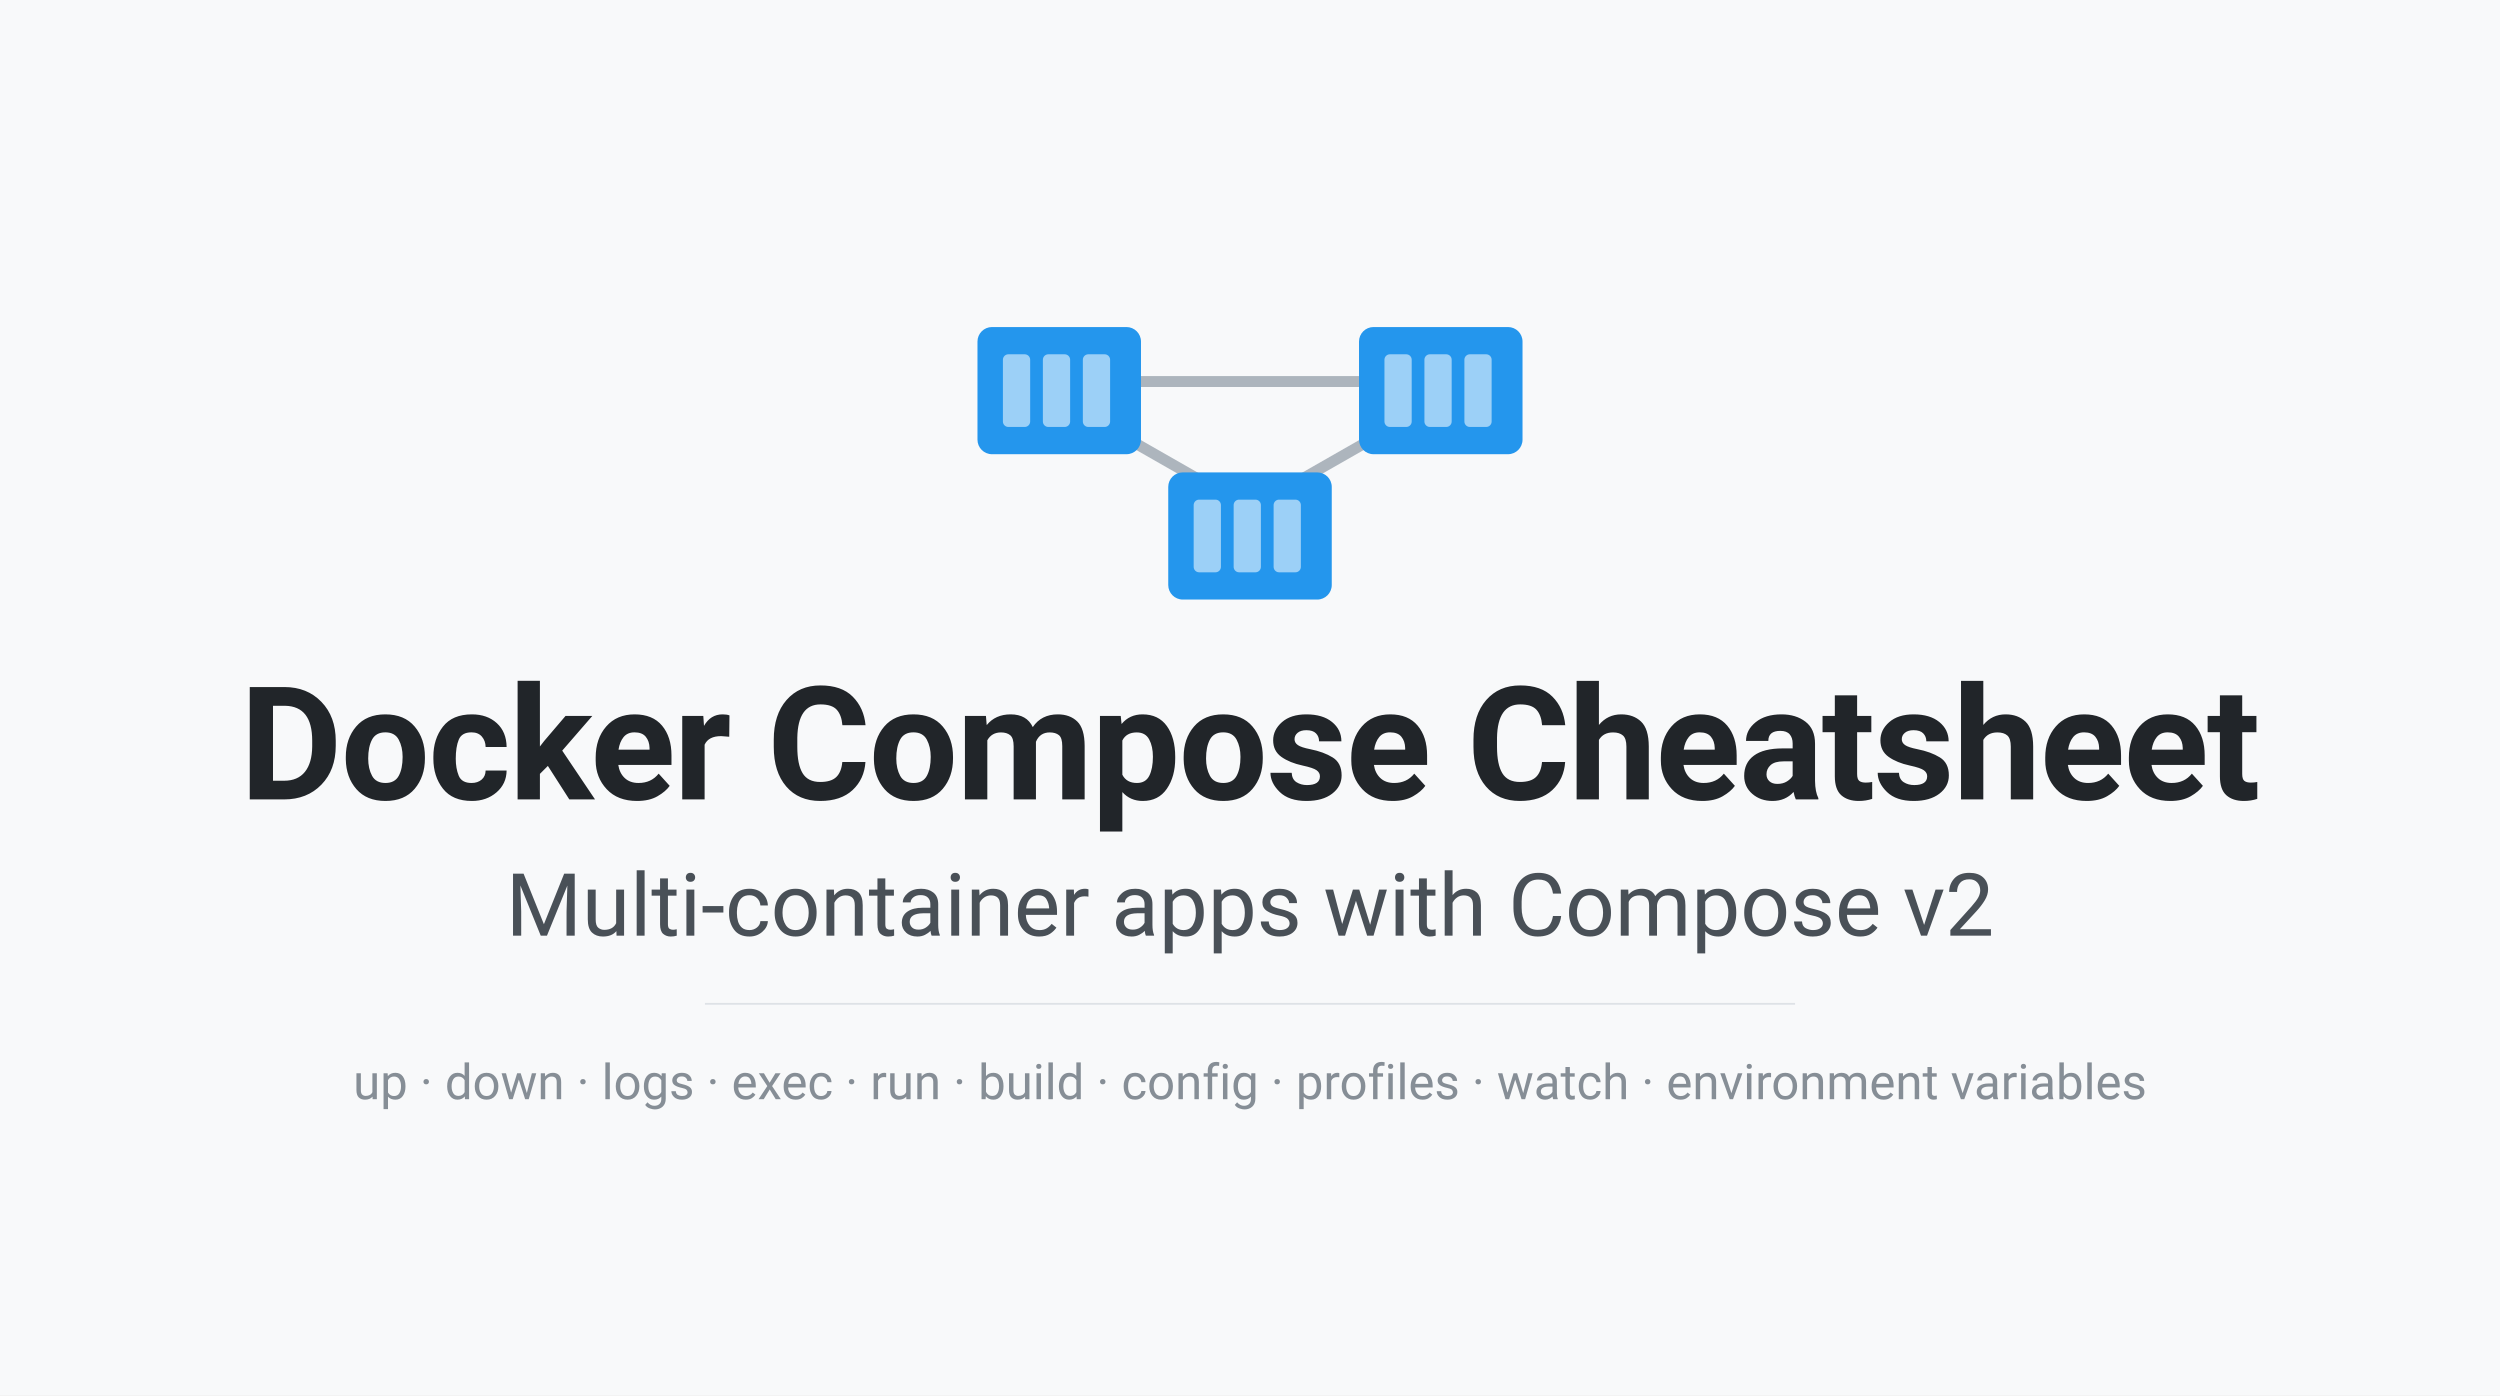
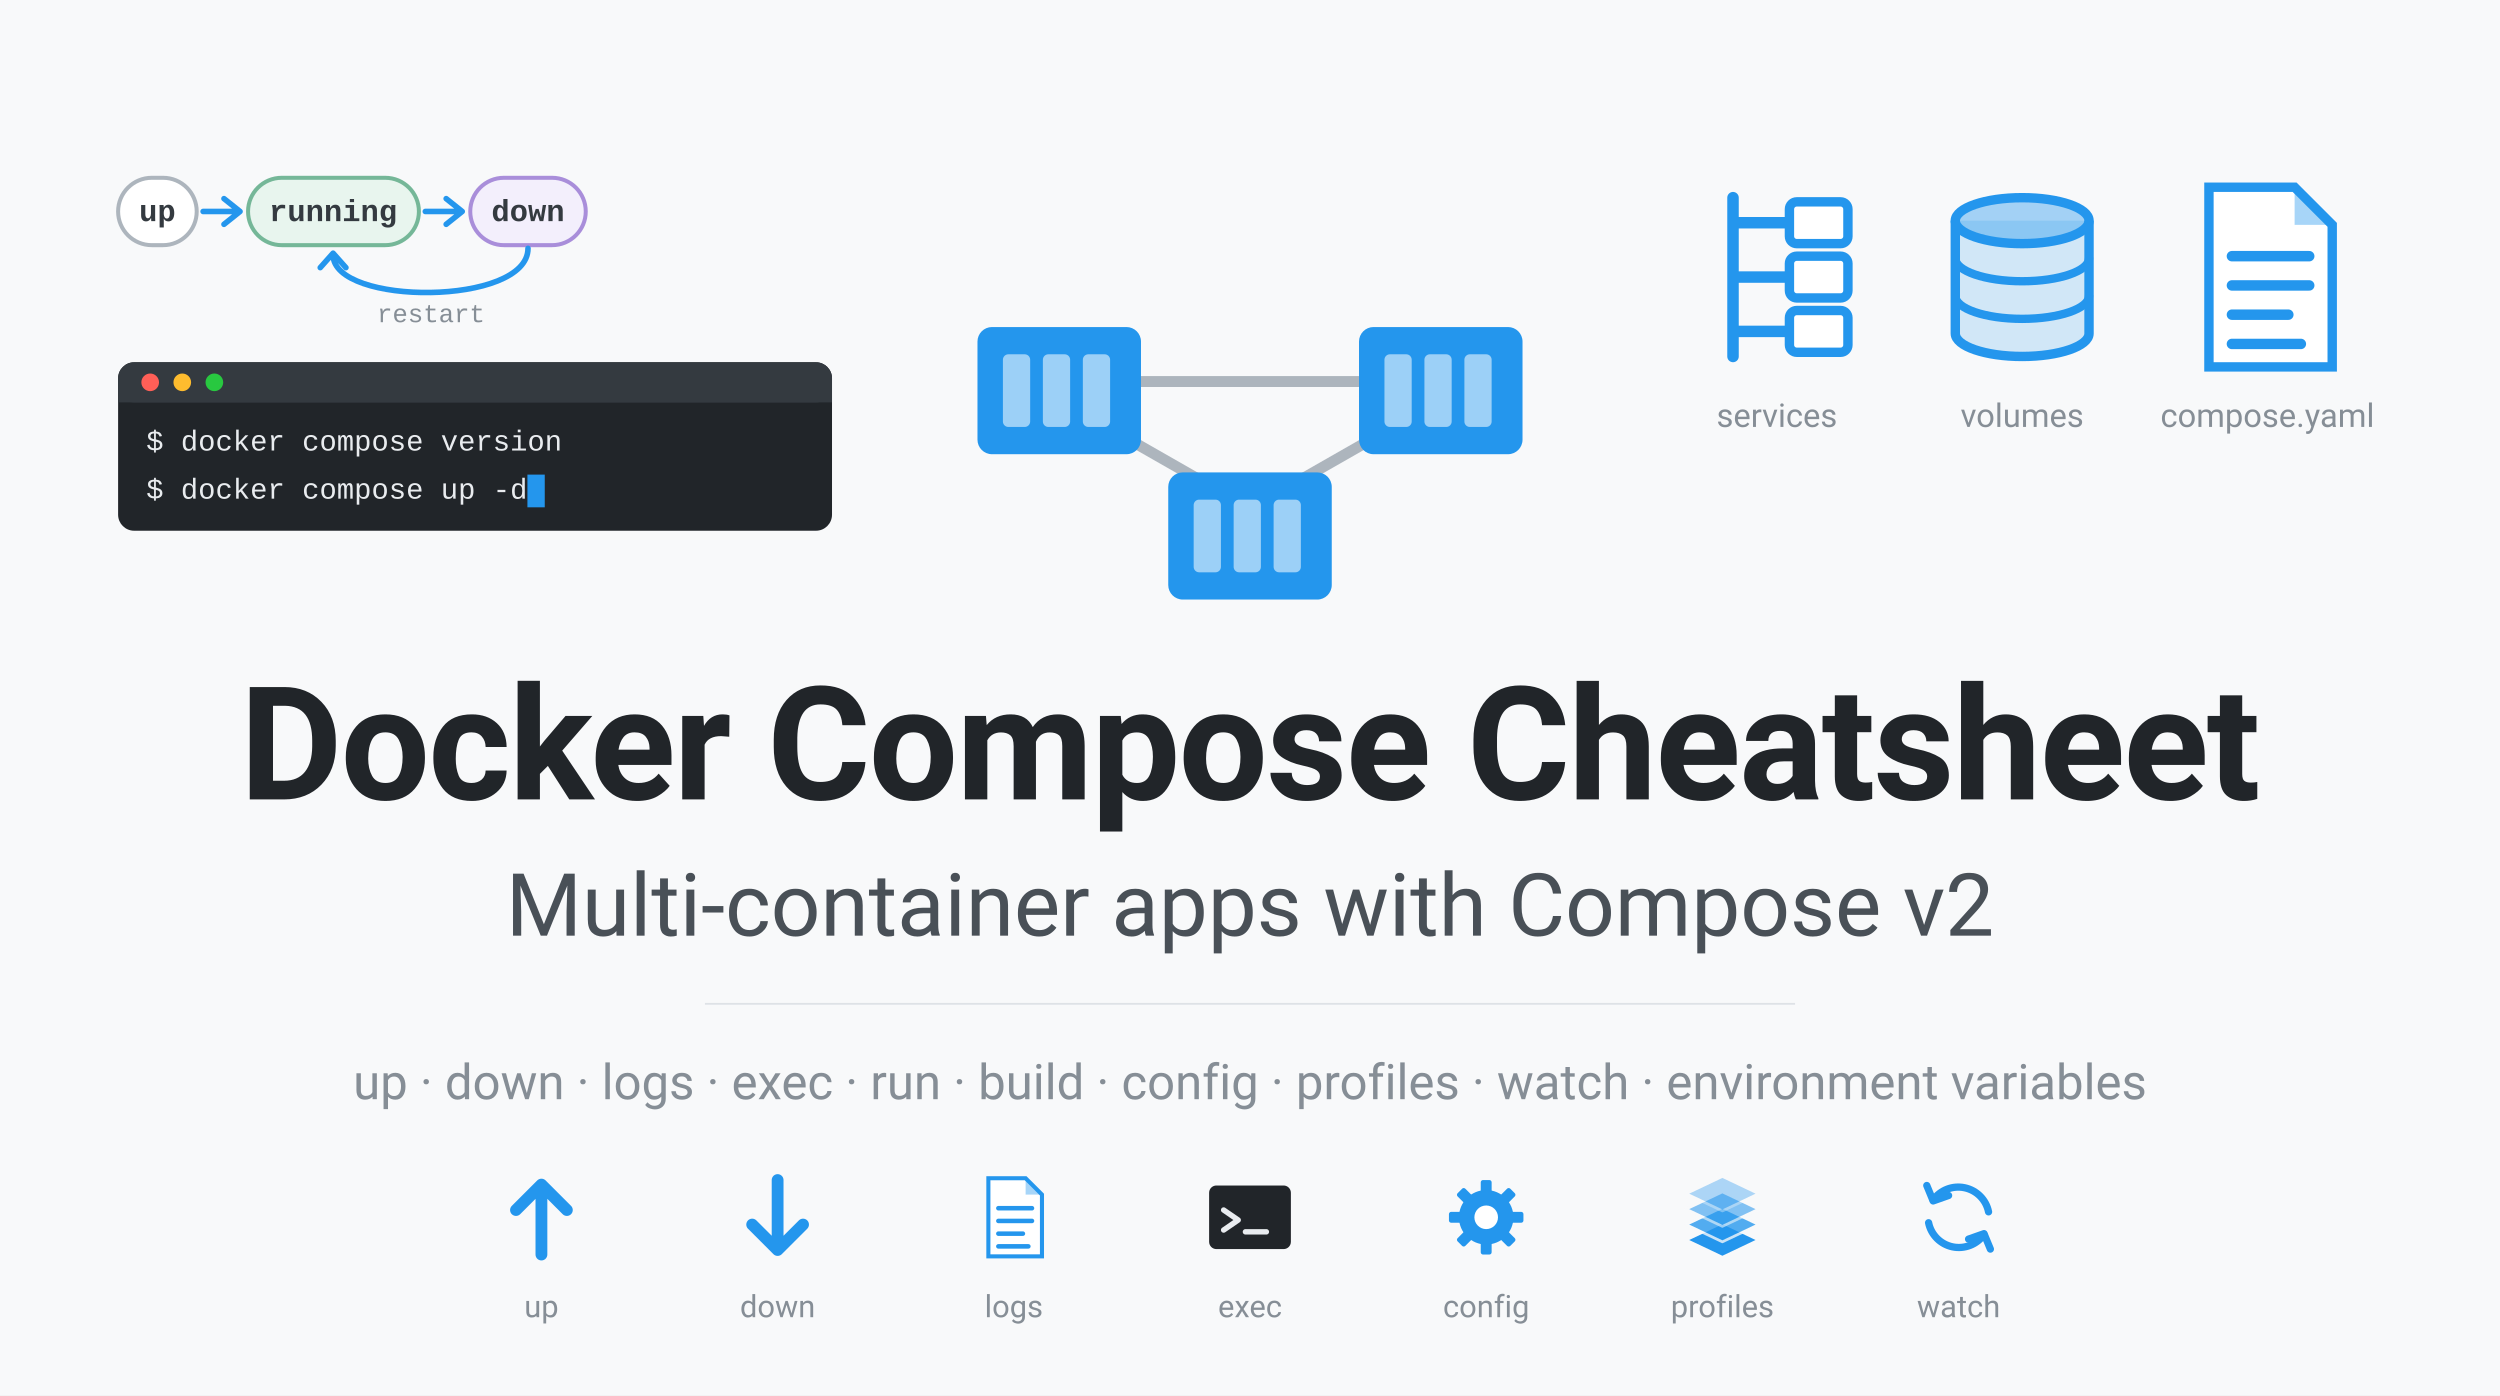
<svg xmlns="http://www.w3.org/2000/svg" width="2752" height="1536" viewBox="0 0 2752 1536" font-family="Roboto, 'Helvetica Neue', Arial, sans-serif" role="img" aria-labelledby="t d">
  <defs>
    <style>
      .bg  { fill: #f8f9fa; }
      .a   { fill: #2496ed; }
      .a2  { fill: #1c7ed6; }
      .ink { fill: #343a40; }
      .pap { fill: #ffffff; stroke: #ced4da; stroke-width: 6; }
      .ln  { stroke: #adb5bd; stroke-width: 10; stroke-linecap: round; fill: none; }
      .al  { stroke: #2496ed; stroke-width: 16; stroke-linecap: round; stroke-linejoin: round; fill: none; }
      .wt  { fill: #ffffff; }
      .h   { font-weight: 700; fill: #212529; letter-spacing: -2px; }
      .s   { fill: #495057; }
      .n   { fill: #868e96; }
      .r   { stroke: #dee2e6; stroke-width: 2; }
      @media (prefers-color-scheme: dark) {
        .bg  { fill: #161b22; }
        .ink { fill: #c9d1d9; }
        .pap { fill: #0d1117; stroke: #30363d; }
        .ln  { stroke: #484f58; }
        .h   { fill: #f0f6fc; }
        .s   { fill: #c9d1d9; }
        .n   { fill: #8b949e; }
        .r   { stroke: #30363d; }
      }
    </style>
  </defs>
  <rect class="bg" width="2752" height="1536" />
+   <g id="vignettes">
+     <style>
+   .vf   { fill: #2496ed; }
+   .vs   { stroke: #2496ed; fill: none; stroke-linecap: round; stroke-linejoin: round; }
+   .vs2  { stroke: #2496ed; fill: none; stroke-linecap: round; stroke-linejoin: round; opacity: .6; }
+   .vsw  { stroke: #2496ed; stroke-width: 9; }
+   .vl   { fill: #2496ed; fill-opacity: .18; }
+   .vl2  { fill: #2496ed; fill-opacity: .4; }
+   .vp   { fill: #ffffff; }
+   .vg   { stroke: #ced4da; fill: none; stroke-linecap: round; }
+   .vg2  { fill: #adb5bd; }
+   .vbg  { stroke: #f8f9fa; stroke-width: 6; stroke-linejoin: round; }
+   .vink { fill: #343a40; stroke: #343a40; }
+   .vn   { fill: #868e96; }
+   .var  { stroke: #2496ed; stroke-width: 7; fill: none; stroke-linecap: round; stroke-linejoin: round; }
+   .vpn  { fill: #ffffff; stroke: #adb5bd; stroke-width: 5; }
+   .vpg  { fill: #e8f5ee; stroke: #75b798; stroke-width: 5; }
+   .vpv  { fill: #f3effc; stroke: #a98eda; stroke-width: 5; }
+   .vterm{ fill: #212529; }
+   .vtbar{ fill: #343a40; }
+   .vtx  { fill: #e9ecef; }
+   .vcur { fill: #2496ed; }
+   text.vink { stroke: none; }
+   @media (prefers-color-scheme: dark) {
+     .vp   { fill: #0d1117; }
+     .vg   { stroke: #484f58; }
+     .vbg  { stroke: #161b22; }
+     .vink { fill: #c9d1d9; stroke: #c9d1d9; }
+     .vn   { fill: #8b949e; }
+     .vpn  { fill: #0d1117; stroke: #484f58; }
+     .vpg  { fill: #0f2a1d; stroke: #3d8b63; }
+     .vpv  { fill: #231a3a; stroke: #8a6fc7; }
+     .vterm{ fill: #0d1117; stroke: #30363d; stroke-width: 4; }
+     .vtbar{ fill: #21262d; }
+   }
+ </style>
+     <g transform="translate(-20.1,45.6) scale(0.883)">
+       <rect class="vpn" x="170" y="170" width="98" height="84" rx="42" />
+       <text class="vink" x="219" y="224" text-anchor="middle" font-size="38" font-family="Menlo, Consolas, 'Liberation Mono', monospace" font-weight="700">up</text>
+       <path class="var" d="M276,212 H322 M302,196 L322,212 L302,228" />
+       <rect class="vpg" x="332" y="170" width="213" height="84" rx="42" />
+       <text class="vink" x="438" y="224" text-anchor="middle" font-size="38" font-family="Menlo, Consolas, 'Liberation Mono', monospace" font-weight="700">running</text>
+       <path class="var" d="M553,212 H599 M579,196 L599,212 L579,228" />
+       <rect class="vpv" x="609" y="170" width="144" height="84" rx="42" />
+       <text class="vink" x="681" y="224" text-anchor="middle" font-size="38" font-family="Menlo, Consolas, 'Liberation Mono', monospace" font-weight="700">down</text>
+       <path class="var" d="M681,258 C681,330 438,330 438,266 M422,282 L438,264 L454,282" />
+       <text class="vn" x="560" y="350" text-anchor="middle" font-size="32" font-family="Menlo, Consolas, 'Liberation Mono', monospace">restart</text>
+       <rect class="vterm" x="170" y="400" width="890" height="210" rx="20" />
+       <rect class="vtbar" x="170" y="400" width="890" height="50" rx="20" />
+       <rect class="vtbar" x="170" y="430" width="890" height="20" />
+       <circle cx="210" cy="425" r="11" fill="#ff5f57" />
+       <circle cx="250" cy="425" r="11" fill="#febc2e" />
+       <circle cx="290" cy="425" r="11" fill="#28c840" />
+       <text class="vtx" x="205" y="510" font-size="36" font-family="Menlo, Consolas, 'Liberation Mono', monospace">$ docker compose version</text>
+       <text class="vtx" x="205" y="570" font-size="36" font-family="Menlo, Consolas, 'Liberation Mono', monospace">$ docker compose up -d<tspan class="vcur"> █</tspan>
+       </text>
+     </g>
+     <g transform="translate(46.0,0.0) scale(1.000)">
+       <g transform="translate(1795,190) scale(1.150)">
+         <path class="vs" d="M58,24 V176 M58,48 H112 M58,100 H112 M58,152 H112" stroke-width="11" />
+         <rect class="vp vsw" x="112" y="28" width="56" height="40" rx="7" />
+         <rect class="vp vsw" x="112" y="80" width="56" height="40" rx="7" />
+         <rect class="vp vsw" x="112" y="132" width="56" height="40" rx="7" />
+       </g>
+       <text class="vn" x="1910" y="470" text-anchor="middle" font-size="36">services</text>
+       <g transform="translate(2065,190) scale(1.150)">
+         <path class="vl vsw" d="M36,46 V154 A64,22 0 0 0 164,154 V46" />
+         <ellipse class="vl2 vsw" cx="100" cy="46" rx="64" ry="22" />
+         <path class="vs" d="M36,82 A64,22 0 0 0 164,82 M36,118 A64,22 0 0 0 164,118" stroke-width="8" />
+       </g>
+       <text class="vn" x="2180" y="470" text-anchor="middle" font-size="36">volumes</text>
+       <g transform="translate(2335,190) scale(1.150)">
+         <path class="vp vsw" d="M44,14 H126 L162,50 V186 H44 Z" />
+         <path class="vl2" d="M126,14 V50 H162 Z" />
+         <path class="vs" d="M66,80 H140 M66,108 H140 M66,136 H120 M66,164 H132" stroke-width="10" />
+       </g>
+       <text class="vn" x="2450" y="470" text-anchor="middle" font-size="36">compose.yaml</text>
+     </g>
+     <g transform="translate(546.0,1290) scale(0.500)">
+       <path class="vs" d="M100,182 V28 M44,84 L100,28 L156,84" stroke-width="26" />
+     </g>
+     <text class="vn" x="596" y="1450" text-anchor="middle" font-size="34">up</text>
+     <g transform="translate(806.0,1290) scale(0.500)">
+       <path class="vs" d="M100,18 V172 M44,116 L100,172 L156,116" stroke-width="26" />
+     </g>
+     <text class="vn" x="856" y="1450" text-anchor="middle" font-size="34">down</text>
+     <g transform="translate(1066.0,1290) scale(0.500)">
+       <path class="vp vsw" d="M44,14 H126 L162,50 V186 H44 Z" />
+       <path class="vl2" d="M126,14 V50 H162 Z" />
+       <path class="vs" d="M66,80 H140 M66,108 H140 M66,136 H120 M66,164 H132" stroke-width="10" />
+     </g>
+     <text class="vn" x="1116" y="1450" text-anchor="middle" font-size="34">logs</text>
+     <g transform="translate(1326.0,1290) scale(0.500)">
+       <rect class="vterm" x="10" y="30" width="180" height="140" rx="16" />
+       <path d="M42,84 L74,106 L42,128 M90,132 H136" stroke="#e9ecef" stroke-width="12" fill="none" stroke-linecap="round" stroke-linejoin="round" />
+     </g>
+     <text class="vn" x="1376" y="1450" text-anchor="middle" font-size="34">exec</text>
+     <g transform="translate(1586.0,1290) scale(0.500)">
+       <rect class="vf" x="88" y="18" width="24" height="40" rx="5" transform="rotate(0 100 100)" />
+       <rect class="vf" x="88" y="18" width="24" height="40" rx="5" transform="rotate(45 100 100)" />
+       <rect class="vf" x="88" y="18" width="24" height="40" rx="5" transform="rotate(90 100 100)" />
+       <rect class="vf" x="88" y="18" width="24" height="40" rx="5" transform="rotate(135 100 100)" />
+       <rect class="vf" x="88" y="18" width="24" height="40" rx="5" transform="rotate(180 100 100)" />
+       <rect class="vf" x="88" y="18" width="24" height="40" rx="5" transform="rotate(225 100 100)" />
+       <rect class="vf" x="88" y="18" width="24" height="40" rx="5" transform="rotate(270 100 100)" />
+       <rect class="vf" x="88" y="18" width="24" height="40" rx="5" transform="rotate(315 100 100)" />
+       <circle class="vf" cx="100" cy="100" r="60" />
+       <circle class="vp" cx="100" cy="100" r="26" />
+     </g>
+     <text class="vn" x="1636" y="1450" text-anchor="middle" font-size="34">config</text>
+     <g transform="translate(1846.0,1290) scale(0.500)">
+       <path class="vf vbg" d="M20,150 L100,112 L180,150 L100,188 Z" opacity="1" />
+       <path class="vf vbg" d="M20,116 L100,78 L180,116 L100,154 Z" opacity="0.78" />
+       <path class="vf vbg" d="M20,82 L100,44 L180,82 L100,120 Z" opacity="0.56" />
+       <path class="vf vbg" d="M20,48 L100,10 L180,48 L100,86 Z" opacity="0.36" />
+     </g>
+     <text class="vn" x="1896" y="1450" text-anchor="middle" font-size="34">profiles</text>
+     <g transform="translate(2106.0,1290) scale(0.500)">
+       <path class="vs" d="M166,88 A68,68 0 0 0 44,62 M34,112 A68,68 0 0 0 156,138" stroke-width="16" />
+       <path class="vs" d="M30,30 L44,64 L78,52 M170,170 L156,136 L122,148" stroke-width="16" />
+     </g>
+     <text class="vn" x="2156" y="1450" text-anchor="middle" font-size="34">watch</text>
+   </g>
  <path class="ln" d="M1166,440 L1376,560 L1586,440 M1256,420 H1496" style="stroke-width:12" />
  <rect class="a" x="1076" y="360" width="180" height="140" rx="16" />
  <rect class="wt" x="1104" y="390" width="30" height="80" rx="6" opacity="0.55" />
  <rect class="wt" x="1148" y="390" width="30" height="80" rx="6" opacity="0.55" />
  <rect class="wt" x="1192" y="390" width="30" height="80" rx="6" opacity="0.55" />
  <rect class="a" x="1496" y="360" width="180" height="140" rx="16" />
  <rect class="wt" x="1524" y="390" width="30" height="80" rx="6" opacity="0.55" />
  <rect class="wt" x="1568" y="390" width="30" height="80" rx="6" opacity="0.55" />
  <rect class="wt" x="1612" y="390" width="30" height="80" rx="6" opacity="0.55" />
  <rect class="a" x="1286" y="520" width="180" height="140" rx="16" />
  <rect class="wt" x="1314" y="550" width="30" height="80" rx="6" opacity="0.55" />
  <rect class="wt" x="1358" y="550" width="30" height="80" rx="6" opacity="0.55" />
  <rect class="wt" x="1402" y="550" width="30" height="80" rx="6" opacity="0.55" />
  <text class="h" x="1376" y="880" text-anchor="middle" font-size="174">Docker Compose Cheatsheet</text>
  <text class="s" x="1376" y="1030" text-anchor="middle" font-size="96">Multi-container apps with Compose v2</text>
  <line class="r" x1="776" y1="1105" x2="1976" y2="1105" />
  <text class="n" x="1376" y="1210" text-anchor="middle" font-size="54">up · down · logs · exec · run · build · config · profiles · watch · environment variables</text>
</svg>
